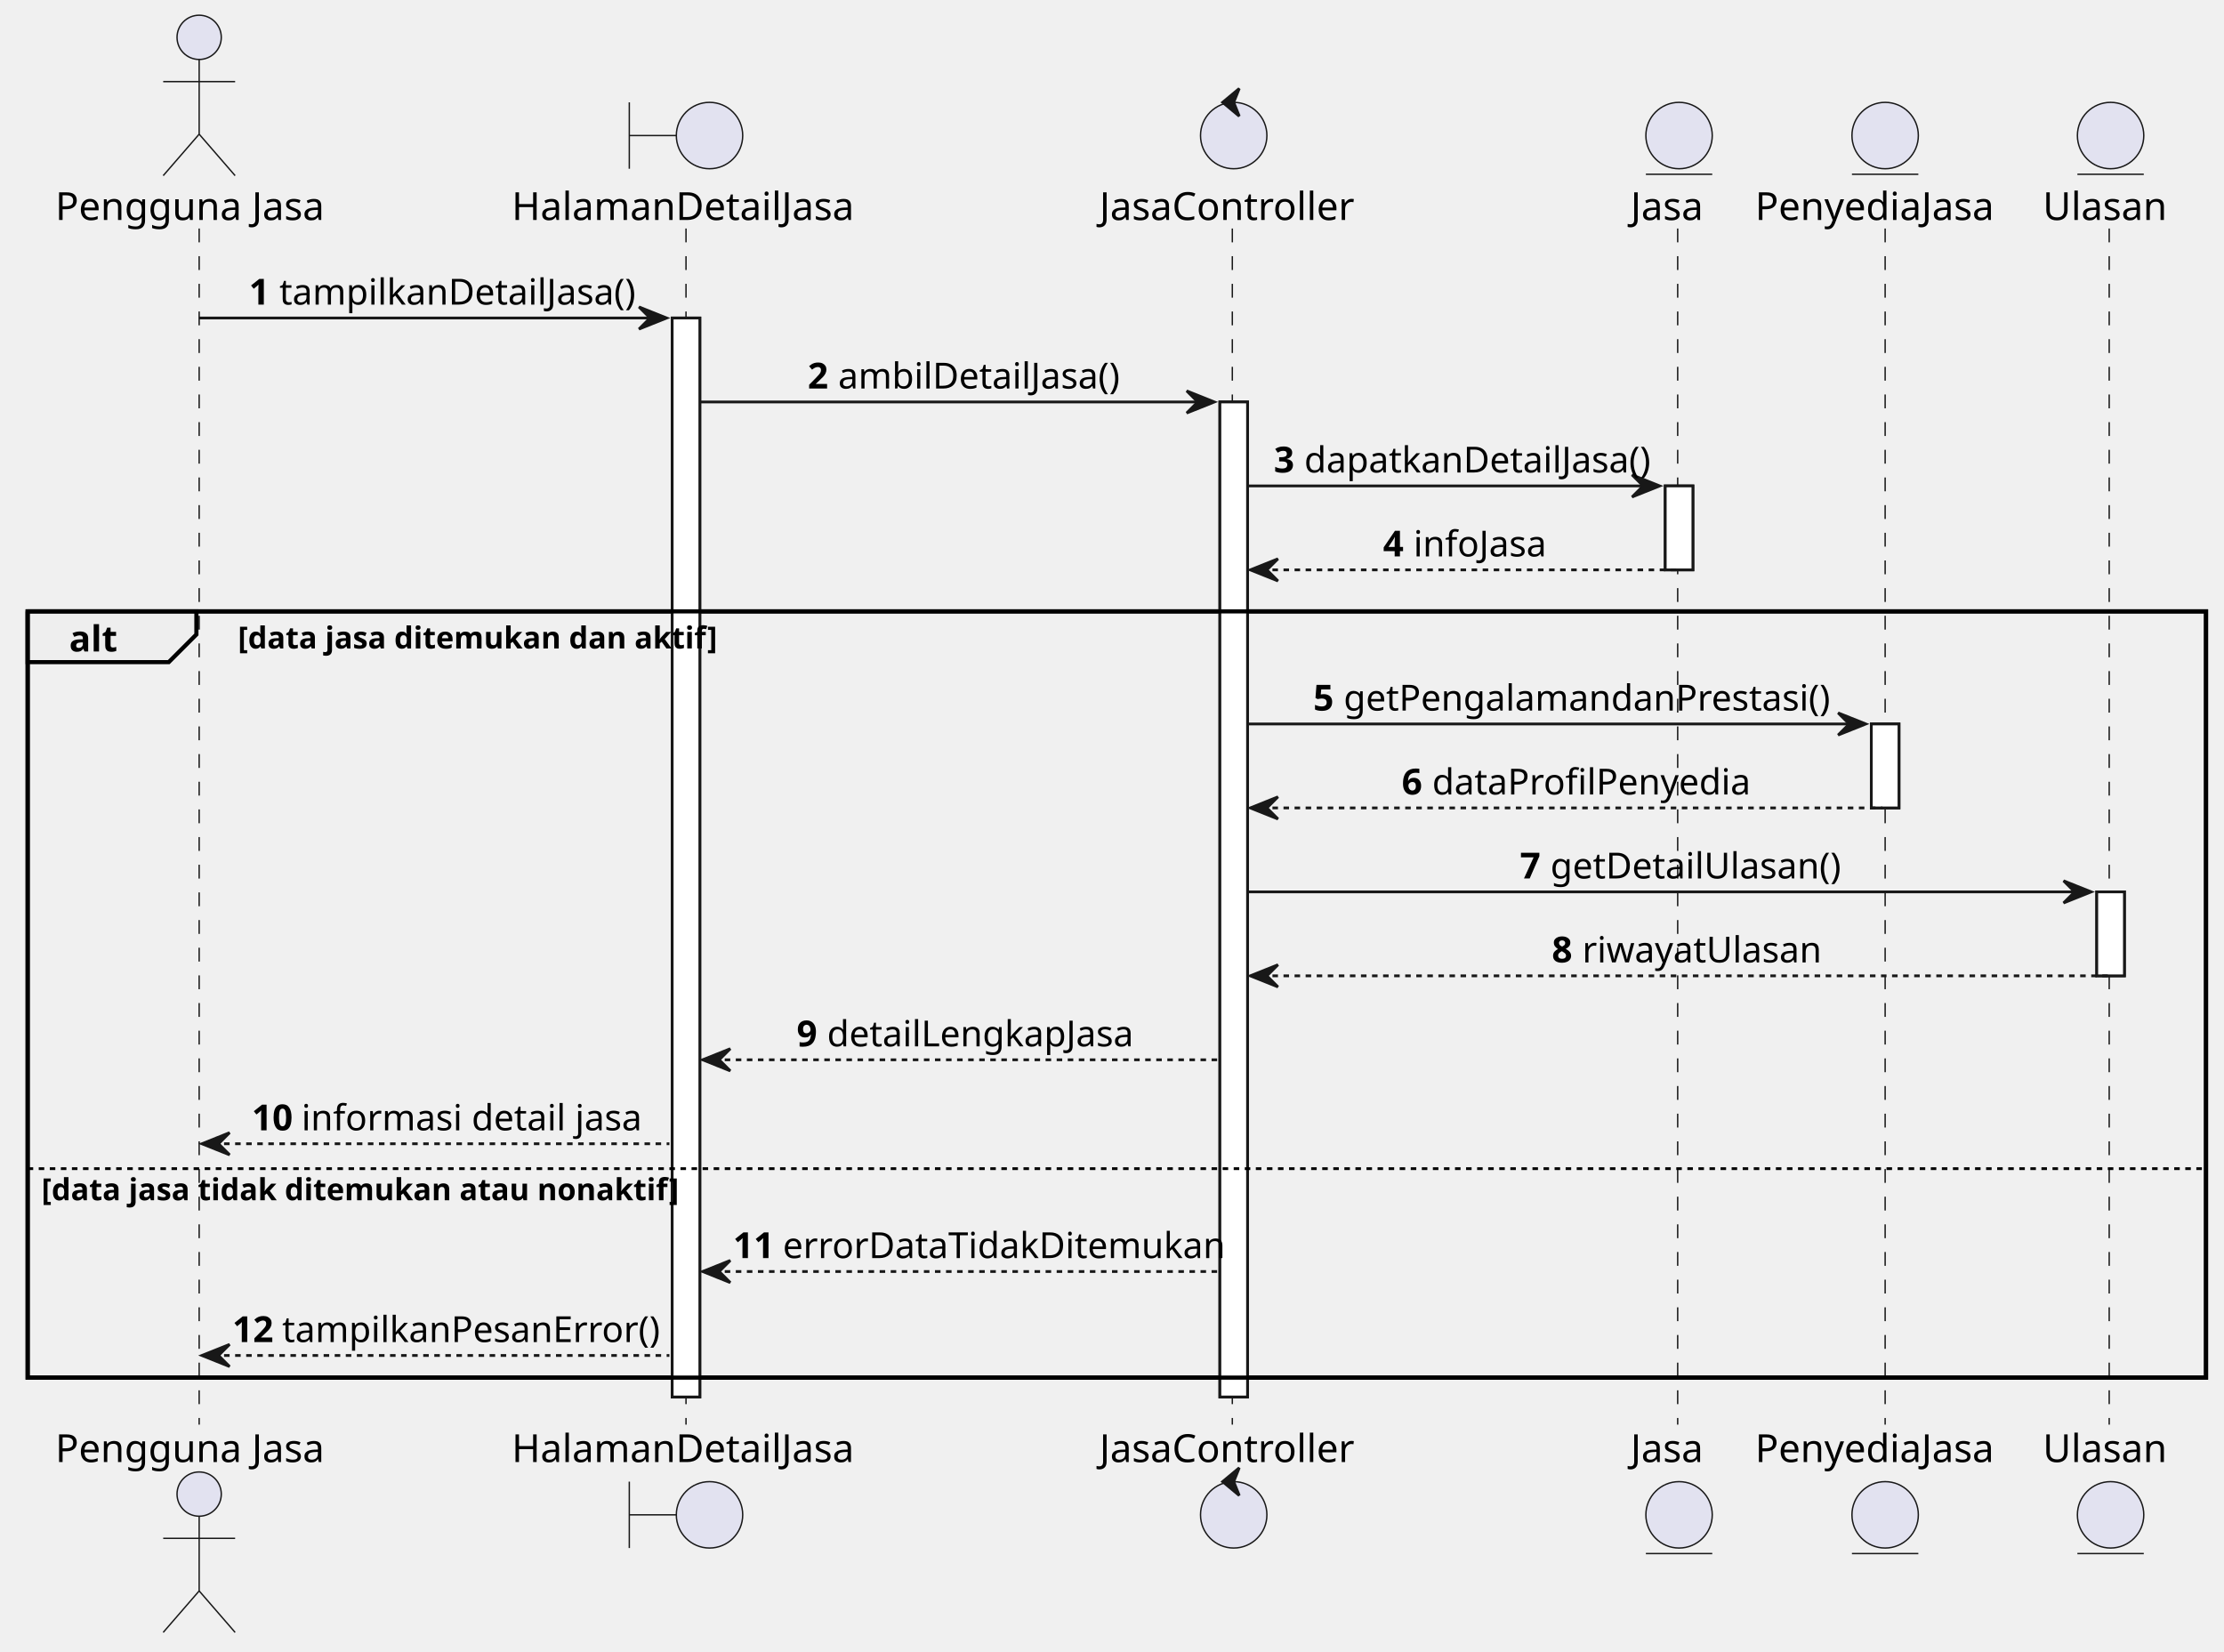
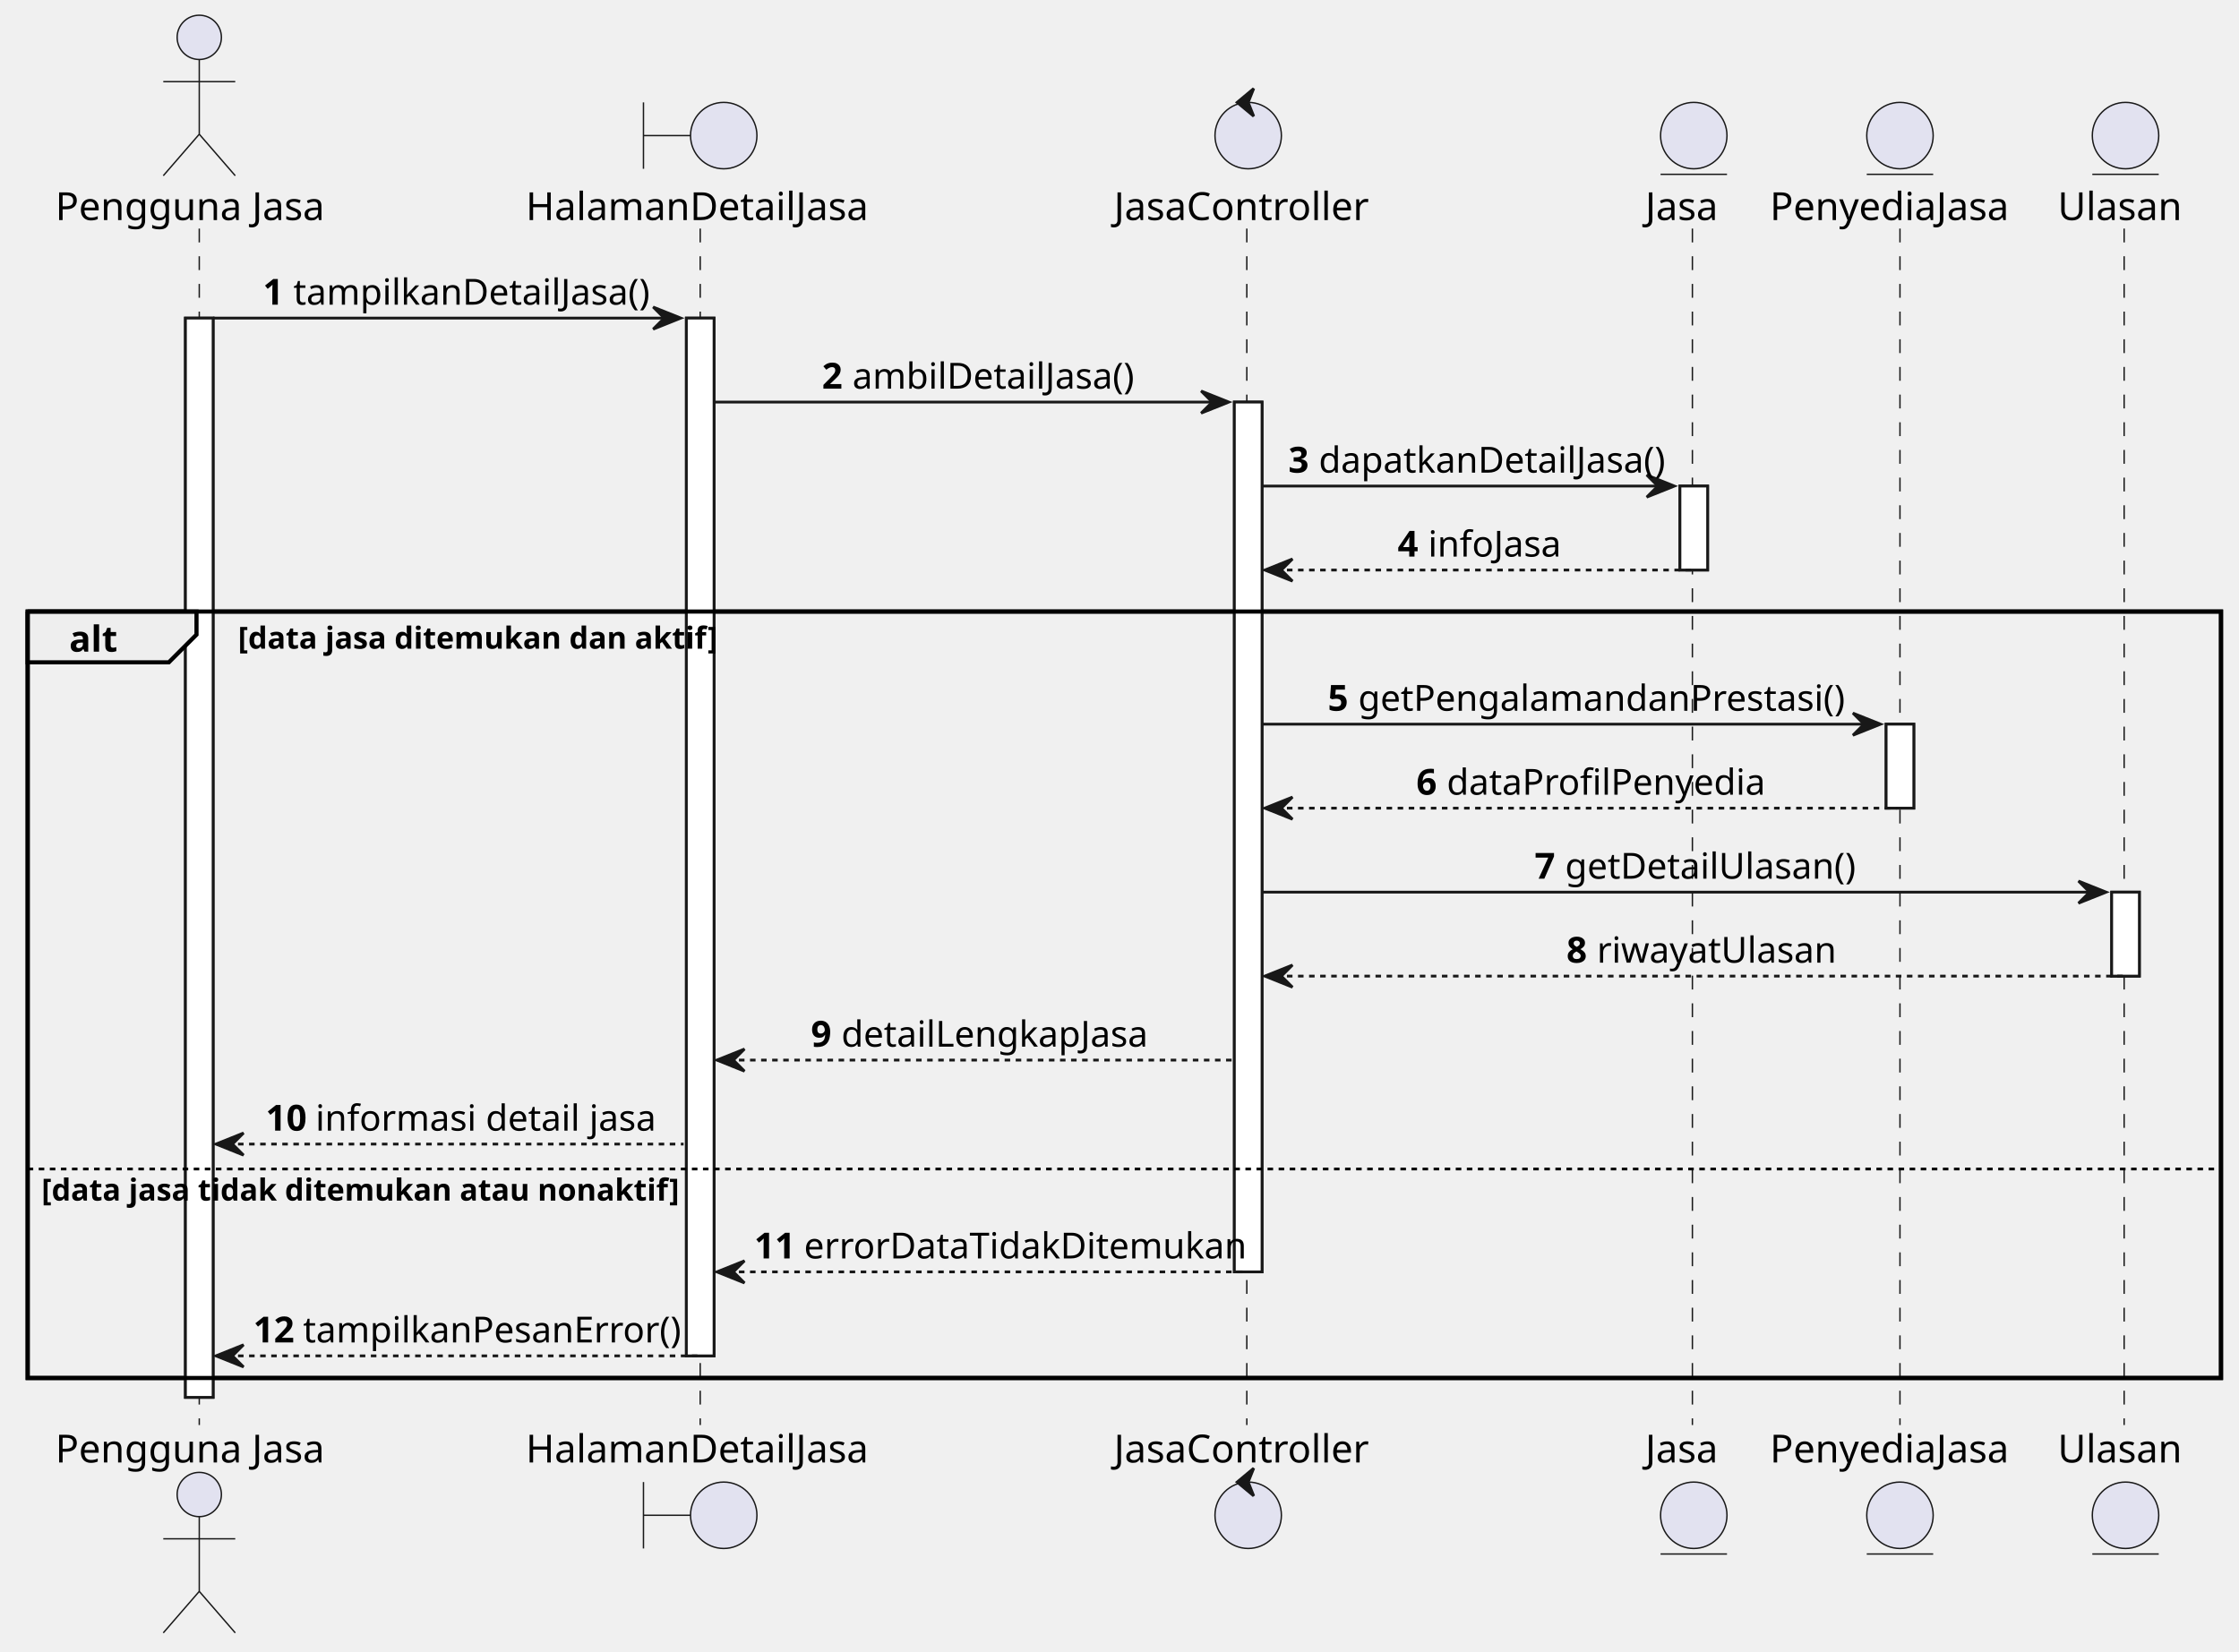
- <svg xmlns="http://www.w3.org/2000/svg" contentStyleType="text/css" height="597px" preserveAspectRatio="none" style="width:804px;height:597px;background:#FFFFFF;" version="1.1" viewBox="0 0 804 597" width="804px" zoomAndPan="magnify">
+ <svg xmlns="http://www.w3.org/2000/svg" contentStyleType="text/css" height="597px" preserveAspectRatio="none" style="width:809px;height:597px;background:#FFFFFF;" version="1.1" viewBox="0 0 809 597" width="809px" zoomAndPan="magnify">
  <defs />
  <g>
-     <rect fill="#FFFFFF" height="390.055" style="stroke:#181818;stroke-width:1.0;" width="10" x="243" y="114.961" />
-     <rect fill="#FFFFFF" height="359.703" style="stroke:#181818;stroke-width:1.0;" width="10" x="441" y="145.312" />
-     <rect fill="#FFFFFF" height="30.352" style="stroke:#181818;stroke-width:1.0;" width="10" x="602" y="175.664" />
-     <rect fill="#FFFFFF" height="30.352" style="stroke:#181818;stroke-width:1.0;" width="10" x="676.5" y="261.719" />
-     <rect fill="#FFFFFF" height="30.352" style="stroke:#181818;stroke-width:1.0;" width="10" x="758" y="322.422" />
-     <rect fill="none" height="277" style="stroke:#000000;stroke-width:1.5;" width="787.5" x="10" y="221.016" />
+     <rect fill="#FFFFFF" height="390.055" style="stroke:#181818;stroke-width:1.0;" width="10" x="67" y="114.961" />
+     <rect fill="#FFFFFF" height="375.055" style="stroke:#181818;stroke-width:1.0;" width="10" x="248" y="114.961" />
+     <rect fill="#FFFFFF" height="314.352" style="stroke:#181818;stroke-width:1.0;" width="10" x="446" y="145.312" />
+     <rect fill="#FFFFFF" height="30.352" style="stroke:#181818;stroke-width:1.0;" width="10" x="607" y="175.664" />
+     <rect fill="#FFFFFF" height="30.352" style="stroke:#181818;stroke-width:1.0;" width="10" x="681.5" y="261.719" />
+     <rect fill="#FFFFFF" height="30.352" style="stroke:#181818;stroke-width:1.0;" width="10" x="763" y="322.422" />
+     <rect fill="none" height="277" style="stroke:#000000;stroke-width:1.5;" width="792.5" x="10" y="221.016" />
    <line style="stroke:#181818;stroke-width:0.5;stroke-dasharray:5.0,5.0;" x1="72" x2="72" y1="82.609" y2="515.016" />
-     <line style="stroke:#181818;stroke-width:0.5;stroke-dasharray:5.0,5.0;" x1="248" x2="248" y1="82.609" y2="515.016" />
-     <line style="stroke:#181818;stroke-width:0.5;stroke-dasharray:5.0,5.0;" x1="445.5" x2="445.5" y1="82.609" y2="515.016" />
-     <line style="stroke:#181818;stroke-width:0.5;stroke-dasharray:5.0,5.0;" x1="606.5" x2="606.5" y1="82.609" y2="515.016" />
-     <line style="stroke:#181818;stroke-width:0.5;stroke-dasharray:5.0,5.0;" x1="681.5" x2="681.5" y1="82.609" y2="515.016" />
-     <line style="stroke:#181818;stroke-width:0.5;stroke-dasharray:5.0,5.0;" x1="762.5" x2="762.5" y1="82.609" y2="515.016" />
+     <line style="stroke:#181818;stroke-width:0.5;stroke-dasharray:5.0,5.0;" x1="253" x2="253" y1="82.609" y2="515.016" />
+     <line style="stroke:#181818;stroke-width:0.5;stroke-dasharray:5.0,5.0;" x1="450.5" x2="450.5" y1="82.609" y2="515.016" />
+     <line style="stroke:#181818;stroke-width:0.5;stroke-dasharray:5.0,5.0;" x1="611.5" x2="611.5" y1="82.609" y2="515.016" />
+     <line style="stroke:#181818;stroke-width:0.5;stroke-dasharray:5.0,5.0;" x1="686.5" x2="686.5" y1="82.609" y2="515.016" />
+     <line style="stroke:#181818;stroke-width:0.5;stroke-dasharray:5.0,5.0;" x1="767.5" x2="767.5" y1="82.609" y2="515.016" />
    <text fill="#000000" font-family="sans-serif" font-size="14" lengthAdjust="spacing" textLength="98" x="20" y="79.533">Pengguna Jasa</text>
    <ellipse cx="72" cy="13.5" fill="#E2E2F0" rx="8" ry="8" style="stroke:#181818;stroke-width:0.5;" />
    <path d="M72,21.5 L72,48.5 M59,29.5 L85,29.5 M72,48.5 L59,63.5 M72,48.5 L85,63.5 " fill="none" style="stroke:#181818;stroke-width:0.5;" />
    <text fill="#000000" font-family="sans-serif" font-size="14" lengthAdjust="spacing" textLength="98" x="20" y="528.549">Pengguna Jasa</text>
    <ellipse cx="72" cy="540.125" fill="#E2E2F0" rx="8" ry="8" style="stroke:#181818;stroke-width:0.5;" />
    <path d="M72,548.125 L72,575.125 M59,556.125 L85,556.125 M72,575.125 L59,590.125 M72,575.125 L85,590.125 " fill="none" style="stroke:#181818;stroke-width:0.5;" />
-     <text fill="#000000" font-family="sans-serif" font-size="14" lengthAdjust="spacing" textLength="120" x="185" y="79.533">HalamanDetailJasa</text>
-     <path d="M227.5,37 L227.5,61 M227.5,49 L244.5,49 " fill="none" style="stroke:#181818;stroke-width:0.5;" />
-     <ellipse cx="256.5" cy="49" fill="#E2E2F0" rx="12" ry="12" style="stroke:#181818;stroke-width:0.5;" />
-     <text fill="#000000" font-family="sans-serif" font-size="14" lengthAdjust="spacing" textLength="120" x="185" y="528.549">HalamanDetailJasa</text>
-     <path d="M227.5,535.625 L227.5,559.625 M227.5,547.625 L244.5,547.625 " fill="none" style="stroke:#181818;stroke-width:0.5;" />
-     <ellipse cx="256.5" cy="547.625" fill="#E2E2F0" rx="12" ry="12" style="stroke:#181818;stroke-width:0.5;" />
-     <text fill="#000000" font-family="sans-serif" font-size="14" lengthAdjust="spacing" textLength="91" x="397.5" y="79.533">JasaController</text>
-     <ellipse cx="446" cy="49" fill="#E2E2F0" rx="12" ry="12" style="stroke:#181818;stroke-width:0.5;" />
-     <polygon fill="#181818" points="442,37,448,32,446,37,448,42,442,37" style="stroke:#181818;stroke-width:1.0;" />
-     <text fill="#000000" font-family="sans-serif" font-size="14" lengthAdjust="spacing" textLength="91" x="397.5" y="528.549">JasaController</text>
-     <ellipse cx="446" cy="547.625" fill="#E2E2F0" rx="12" ry="12" style="stroke:#181818;stroke-width:0.5;" />
-     <polygon fill="#181818" points="442,535.625,448,530.625,446,535.625,448,540.625,442,535.625" style="stroke:#181818;stroke-width:1.0;" />
-     <text fill="#000000" font-family="sans-serif" font-size="14" lengthAdjust="spacing" textLength="29" x="589.5" y="79.533">Jasa</text>
-     <ellipse cx="607" cy="49" fill="#E2E2F0" rx="12" ry="12" style="stroke:#181818;stroke-width:0.5;" />
-     <line style="stroke:#181818;stroke-width:0.5;" x1="595" x2="619" y1="63" y2="63" />
-     <text fill="#000000" font-family="sans-serif" font-size="14" lengthAdjust="spacing" textLength="29" x="589.5" y="528.549">Jasa</text>
-     <ellipse cx="607" cy="547.625" fill="#E2E2F0" rx="12" ry="12" style="stroke:#181818;stroke-width:0.5;" />
-     <line style="stroke:#181818;stroke-width:0.5;" x1="595" x2="619" y1="561.625" y2="561.625" />
-     <text fill="#000000" font-family="sans-serif" font-size="14" lengthAdjust="spacing" textLength="88" x="634.5" y="79.533">PenyediaJasa</text>
-     <ellipse cx="681.5" cy="49" fill="#E2E2F0" rx="12" ry="12" style="stroke:#181818;stroke-width:0.5;" />
-     <line style="stroke:#181818;stroke-width:0.5;" x1="669.5" x2="693.5" y1="63" y2="63" />
-     <text fill="#000000" font-family="sans-serif" font-size="14" lengthAdjust="spacing" textLength="88" x="634.5" y="528.549">PenyediaJasa</text>
-     <ellipse cx="681.5" cy="547.625" fill="#E2E2F0" rx="12" ry="12" style="stroke:#181818;stroke-width:0.5;" />
-     <line style="stroke:#181818;stroke-width:0.5;" x1="669.5" x2="693.5" y1="561.625" y2="561.625" />
-     <text fill="#000000" font-family="sans-serif" font-size="14" lengthAdjust="spacing" textLength="43" x="738.5" y="79.533">Ulasan</text>
-     <ellipse cx="763" cy="49" fill="#E2E2F0" rx="12" ry="12" style="stroke:#181818;stroke-width:0.5;" />
-     <line style="stroke:#181818;stroke-width:0.5;" x1="751" x2="775" y1="63" y2="63" />
-     <text fill="#000000" font-family="sans-serif" font-size="14" lengthAdjust="spacing" textLength="43" x="738.5" y="528.549">Ulasan</text>
-     <ellipse cx="763" cy="547.625" fill="#E2E2F0" rx="12" ry="12" style="stroke:#181818;stroke-width:0.5;" />
-     <line style="stroke:#181818;stroke-width:0.5;" x1="751" x2="775" y1="561.625" y2="561.625" />
-     <rect fill="#FFFFFF" height="390.055" style="stroke:#181818;stroke-width:1.0;" width="10" x="243" y="114.961" />
-     <rect fill="#FFFFFF" height="359.703" style="stroke:#181818;stroke-width:1.0;" width="10" x="441" y="145.312" />
-     <rect fill="#FFFFFF" height="30.352" style="stroke:#181818;stroke-width:1.0;" width="10" x="602" y="175.664" />
-     <rect fill="#FFFFFF" height="30.352" style="stroke:#181818;stroke-width:1.0;" width="10" x="676.5" y="261.719" />
-     <rect fill="#FFFFFF" height="30.352" style="stroke:#181818;stroke-width:1.0;" width="10" x="758" y="322.422" />
-     <polygon fill="#181818" points="231,110.961,241,114.961,231,118.961,235,114.961" style="stroke:#181818;stroke-width:1.0;" />
-     <line style="stroke:#181818;stroke-width:1.0;" x1="72" x2="237" y1="114.961" y2="114.961" />
-     <text fill="#000000" font-family="sans-serif" font-size="13" font-weight="bold" lengthAdjust="spacing" textLength="7" x="90" y="110.105">1</text>
-     <text fill="#000000" font-family="sans-serif" font-size="13" lengthAdjust="spacing" textLength="124" x="101" y="110.105">tampilkanDetailJasa()</text>
-     <polygon fill="#181818" points="429,141.312,439,145.312,429,149.312,433,145.312" style="stroke:#181818;stroke-width:1.0;" />
-     <line style="stroke:#181818;stroke-width:1.0;" x1="253" x2="435" y1="145.312" y2="145.312" />
-     <text fill="#000000" font-family="sans-serif" font-size="13" font-weight="bold" lengthAdjust="spacing" textLength="7" x="292" y="140.456">2</text>
-     <text fill="#000000" font-family="sans-serif" font-size="13" lengthAdjust="spacing" textLength="99" x="303" y="140.456">ambilDetailJasa()</text>
-     <polygon fill="#181818" points="590,171.664,600,175.664,590,179.664,594,175.664" style="stroke:#181818;stroke-width:1.0;" />
-     <line style="stroke:#181818;stroke-width:1.0;" x1="451" x2="596" y1="175.664" y2="175.664" />
-     <text fill="#000000" font-family="sans-serif" font-size="13" font-weight="bold" lengthAdjust="spacing" textLength="7" x="460.5" y="170.808">3</text>
-     <text fill="#000000" font-family="sans-serif" font-size="13" lengthAdjust="spacing" textLength="121" x="471.5" y="170.808">dapatkanDetailJasa()</text>
-     <polygon fill="#181818" points="462,202.016,452,206.016,462,210.016,458,206.016" style="stroke:#181818;stroke-width:1.0;" />
-     <line style="stroke:#181818;stroke-width:1.0;stroke-dasharray:2.0,2.0;" x1="456" x2="606" y1="206.016" y2="206.016" />
-     <text fill="#000000" font-family="sans-serif" font-size="13" font-weight="bold" lengthAdjust="spacing" textLength="7" x="500" y="201.159">4</text>
-     <text fill="#000000" font-family="sans-serif" font-size="13" lengthAdjust="spacing" textLength="47" x="511" y="201.159">infoJasa</text>
+     <text fill="#000000" font-family="sans-serif" font-size="14" lengthAdjust="spacing" textLength="120" x="190" y="79.533">HalamanDetailJasa</text>
+     <path d="M232.5,37 L232.5,61 M232.5,49 L249.5,49 " fill="none" style="stroke:#181818;stroke-width:0.5;" />
+     <ellipse cx="261.5" cy="49" fill="#E2E2F0" rx="12" ry="12" style="stroke:#181818;stroke-width:0.5;" />
+     <text fill="#000000" font-family="sans-serif" font-size="14" lengthAdjust="spacing" textLength="120" x="190" y="528.549">HalamanDetailJasa</text>
+     <path d="M232.5,535.625 L232.5,559.625 M232.5,547.625 L249.5,547.625 " fill="none" style="stroke:#181818;stroke-width:0.5;" />
+     <ellipse cx="261.5" cy="547.625" fill="#E2E2F0" rx="12" ry="12" style="stroke:#181818;stroke-width:0.5;" />
+     <text fill="#000000" font-family="sans-serif" font-size="14" lengthAdjust="spacing" textLength="91" x="402.5" y="79.533">JasaController</text>
+     <ellipse cx="451" cy="49" fill="#E2E2F0" rx="12" ry="12" style="stroke:#181818;stroke-width:0.5;" />
+     <polygon fill="#181818" points="447,37,453,32,451,37,453,42,447,37" style="stroke:#181818;stroke-width:1.0;" />
+     <text fill="#000000" font-family="sans-serif" font-size="14" lengthAdjust="spacing" textLength="91" x="402.5" y="528.549">JasaController</text>
+     <ellipse cx="451" cy="547.625" fill="#E2E2F0" rx="12" ry="12" style="stroke:#181818;stroke-width:0.5;" />
+     <polygon fill="#181818" points="447,535.625,453,530.625,451,535.625,453,540.625,447,535.625" style="stroke:#181818;stroke-width:1.0;" />
+     <text fill="#000000" font-family="sans-serif" font-size="14" lengthAdjust="spacing" textLength="29" x="594.5" y="79.533">Jasa</text>
+     <ellipse cx="612" cy="49" fill="#E2E2F0" rx="12" ry="12" style="stroke:#181818;stroke-width:0.5;" />
+     <line style="stroke:#181818;stroke-width:0.5;" x1="600" x2="624" y1="63" y2="63" />
+     <text fill="#000000" font-family="sans-serif" font-size="14" lengthAdjust="spacing" textLength="29" x="594.5" y="528.549">Jasa</text>
+     <ellipse cx="612" cy="547.625" fill="#E2E2F0" rx="12" ry="12" style="stroke:#181818;stroke-width:0.5;" />
+     <line style="stroke:#181818;stroke-width:0.5;" x1="600" x2="624" y1="561.625" y2="561.625" />
+     <text fill="#000000" font-family="sans-serif" font-size="14" lengthAdjust="spacing" textLength="88" x="639.5" y="79.533">PenyediaJasa</text>
+     <ellipse cx="686.5" cy="49" fill="#E2E2F0" rx="12" ry="12" style="stroke:#181818;stroke-width:0.5;" />
+     <line style="stroke:#181818;stroke-width:0.5;" x1="674.5" x2="698.5" y1="63" y2="63" />
+     <text fill="#000000" font-family="sans-serif" font-size="14" lengthAdjust="spacing" textLength="88" x="639.5" y="528.549">PenyediaJasa</text>
+     <ellipse cx="686.5" cy="547.625" fill="#E2E2F0" rx="12" ry="12" style="stroke:#181818;stroke-width:0.5;" />
+     <line style="stroke:#181818;stroke-width:0.5;" x1="674.5" x2="698.5" y1="561.625" y2="561.625" />
+     <text fill="#000000" font-family="sans-serif" font-size="14" lengthAdjust="spacing" textLength="43" x="743.5" y="79.533">Ulasan</text>
+     <ellipse cx="768" cy="49" fill="#E2E2F0" rx="12" ry="12" style="stroke:#181818;stroke-width:0.5;" />
+     <line style="stroke:#181818;stroke-width:0.5;" x1="756" x2="780" y1="63" y2="63" />
+     <text fill="#000000" font-family="sans-serif" font-size="14" lengthAdjust="spacing" textLength="43" x="743.5" y="528.549">Ulasan</text>
+     <ellipse cx="768" cy="547.625" fill="#E2E2F0" rx="12" ry="12" style="stroke:#181818;stroke-width:0.5;" />
+     <line style="stroke:#181818;stroke-width:0.5;" x1="756" x2="780" y1="561.625" y2="561.625" />
+     <rect fill="#FFFFFF" height="390.055" style="stroke:#181818;stroke-width:1.0;" width="10" x="67" y="114.961" />
+     <rect fill="#FFFFFF" height="375.055" style="stroke:#181818;stroke-width:1.0;" width="10" x="248" y="114.961" />
+     <rect fill="#FFFFFF" height="314.352" style="stroke:#181818;stroke-width:1.0;" width="10" x="446" y="145.312" />
+     <rect fill="#FFFFFF" height="30.352" style="stroke:#181818;stroke-width:1.0;" width="10" x="607" y="175.664" />
+     <rect fill="#FFFFFF" height="30.352" style="stroke:#181818;stroke-width:1.0;" width="10" x="681.5" y="261.719" />
+     <rect fill="#FFFFFF" height="30.352" style="stroke:#181818;stroke-width:1.0;" width="10" x="763" y="322.422" />
+     <polygon fill="#181818" points="236,110.961,246,114.961,236,118.961,240,114.961" style="stroke:#181818;stroke-width:1.0;" />
+     <line style="stroke:#181818;stroke-width:1.0;" x1="77" x2="242" y1="114.961" y2="114.961" />
+     <text fill="#000000" font-family="sans-serif" font-size="13" font-weight="bold" lengthAdjust="spacing" textLength="7" x="95" y="110.105">1</text>
+     <text fill="#000000" font-family="sans-serif" font-size="13" lengthAdjust="spacing" textLength="124" x="106" y="110.105">tampilkanDetailJasa()</text>
+     <polygon fill="#181818" points="434,141.312,444,145.312,434,149.312,438,145.312" style="stroke:#181818;stroke-width:1.0;" />
+     <line style="stroke:#181818;stroke-width:1.0;" x1="258" x2="440" y1="145.312" y2="145.312" />
+     <text fill="#000000" font-family="sans-serif" font-size="13" font-weight="bold" lengthAdjust="spacing" textLength="7" x="297" y="140.456">2</text>
+     <text fill="#000000" font-family="sans-serif" font-size="13" lengthAdjust="spacing" textLength="99" x="308" y="140.456">ambilDetailJasa()</text>
+     <polygon fill="#181818" points="595,171.664,605,175.664,595,179.664,599,175.664" style="stroke:#181818;stroke-width:1.0;" />
+     <line style="stroke:#181818;stroke-width:1.0;" x1="456" x2="601" y1="175.664" y2="175.664" />
+     <text fill="#000000" font-family="sans-serif" font-size="13" font-weight="bold" lengthAdjust="spacing" textLength="7" x="465.5" y="170.808">3</text>
+     <text fill="#000000" font-family="sans-serif" font-size="13" lengthAdjust="spacing" textLength="121" x="476.5" y="170.808">dapatkanDetailJasa()</text>
+     <polygon fill="#181818" points="467,202.016,457,206.016,467,210.016,463,206.016" style="stroke:#181818;stroke-width:1.0;" />
+     <line style="stroke:#181818;stroke-width:1.0;stroke-dasharray:2.0,2.0;" x1="461" x2="611" y1="206.016" y2="206.016" />
+     <text fill="#000000" font-family="sans-serif" font-size="13" font-weight="bold" lengthAdjust="spacing" textLength="7" x="505" y="201.159">4</text>
+     <text fill="#000000" font-family="sans-serif" font-size="13" lengthAdjust="spacing" textLength="47" x="516" y="201.159">infoJasa</text>
    <path d="M10,221.016 L71,221.016 L71,229.367 L61,239.367 L10,239.367 L10,221.016 " fill="#EEEEEE" style="stroke:#000000;stroke-width:1.5;" />
-     <rect fill="none" height="277" style="stroke:#000000;stroke-width:1.5;" width="787.5" x="10" y="221.016" />
+     <rect fill="none" height="277" style="stroke:#000000;stroke-width:1.5;" width="792.5" x="10" y="221.016" />
    <text fill="#000000" font-family="sans-serif" font-size="13" font-weight="bold" lengthAdjust="spacing" textLength="16" x="25" y="235.511">alt</text>
    <text fill="#000000" font-family="sans-serif" font-size="11" font-weight="bold" lengthAdjust="spacing" textLength="168" x="86" y="234.435">[data jasa ditemukan dan aktif]</text>
-     <polygon fill="#181818" points="664.5,257.719,674.5,261.719,664.5,265.719,668.5,261.719" style="stroke:#181818;stroke-width:1.0;" />
-     <line style="stroke:#181818;stroke-width:1.0;" x1="451" x2="670.5" y1="261.719" y2="261.719" />
-     <text fill="#000000" font-family="sans-serif" font-size="13" font-weight="bold" lengthAdjust="spacing" textLength="7" x="474.75" y="256.862">5</text>
-     <text fill="#000000" font-family="sans-serif" font-size="13" lengthAdjust="spacing" textLength="167" x="485.75" y="256.862">getPengalamandanPrestasi()</text>
-     <polygon fill="#181818" points="462,288.07,452,292.07,462,296.07,458,292.07" style="stroke:#181818;stroke-width:1.0;" />
-     <line style="stroke:#181818;stroke-width:1.0;stroke-dasharray:2.0,2.0;" x1="456" x2="680.5" y1="292.07" y2="292.07" />
-     <text fill="#000000" font-family="sans-serif" font-size="13" font-weight="bold" lengthAdjust="spacing" textLength="7" x="506.75" y="287.214">6</text>
-     <text fill="#000000" font-family="sans-serif" font-size="13" lengthAdjust="spacing" textLength="108" x="517.75" y="287.214">dataProfilPenyedia</text>
-     <polygon fill="#181818" points="746,318.422,756,322.422,746,326.422,750,322.422" style="stroke:#181818;stroke-width:1.0;" />
-     <line style="stroke:#181818;stroke-width:1.0;" x1="451" x2="752" y1="322.422" y2="322.422" />
-     <text fill="#000000" font-family="sans-serif" font-size="13" font-weight="bold" lengthAdjust="spacing" textLength="7" x="549.5" y="317.565">7</text>
-     <text fill="#000000" font-family="sans-serif" font-size="13" lengthAdjust="spacing" textLength="99" x="560.5" y="317.565">getDetailUlasan()</text>
-     <polygon fill="#181818" points="462,348.773,452,352.773,462,356.773,458,352.773" style="stroke:#181818;stroke-width:1.0;" />
-     <line style="stroke:#181818;stroke-width:1.0;stroke-dasharray:2.0,2.0;" x1="456" x2="762" y1="352.773" y2="352.773" />
-     <text fill="#000000" font-family="sans-serif" font-size="13" font-weight="bold" lengthAdjust="spacing" textLength="7" x="561" y="347.917">8</text>
-     <text fill="#000000" font-family="sans-serif" font-size="13" lengthAdjust="spacing" textLength="81" x="572" y="347.917">riwayatUlasan</text>
-     <polygon fill="#181818" points="264,379.125,254,383.125,264,387.125,260,383.125" style="stroke:#181818;stroke-width:1.0;" />
-     <line style="stroke:#181818;stroke-width:1.0;stroke-dasharray:2.0,2.0;" x1="258" x2="440" y1="383.125" y2="383.125" />
-     <text fill="#000000" font-family="sans-serif" font-size="13" font-weight="bold" lengthAdjust="spacing" textLength="7" x="288" y="378.269">9</text>
-     <text fill="#000000" font-family="sans-serif" font-size="13" lengthAdjust="spacing" textLength="107" x="299" y="378.269">detailLengkapJasa</text>
-     <polygon fill="#181818" points="83,409.477,73,413.477,83,417.477,79,413.477" style="stroke:#181818;stroke-width:1.0;" />
-     <line style="stroke:#181818;stroke-width:1.0;stroke-dasharray:2.0,2.0;" x1="77" x2="242" y1="413.477" y2="413.477" />
-     <text fill="#000000" font-family="sans-serif" font-size="13" font-weight="bold" lengthAdjust="spacing" textLength="14" x="91" y="408.62">10</text>
-     <text fill="#000000" font-family="sans-serif" font-size="13" lengthAdjust="spacing" textLength="115" x="109" y="408.62">informasi detail jasa</text>
-     <line style="stroke:#000000;stroke-width:1.0;stroke-dasharray:2.0,2.0;" x1="10" x2="797.5" y1="422.477" y2="422.477" />
+     <polygon fill="#181818" points="669.5,257.719,679.5,261.719,669.5,265.719,673.5,261.719" style="stroke:#181818;stroke-width:1.0;" />
+     <line style="stroke:#181818;stroke-width:1.0;" x1="456" x2="675.5" y1="261.719" y2="261.719" />
+     <text fill="#000000" font-family="sans-serif" font-size="13" font-weight="bold" lengthAdjust="spacing" textLength="7" x="479.75" y="256.862">5</text>
+     <text fill="#000000" font-family="sans-serif" font-size="13" lengthAdjust="spacing" textLength="167" x="490.75" y="256.862">getPengalamandanPrestasi()</text>
+     <polygon fill="#181818" points="467,288.07,457,292.07,467,296.07,463,292.07" style="stroke:#181818;stroke-width:1.0;" />
+     <line style="stroke:#181818;stroke-width:1.0;stroke-dasharray:2.0,2.0;" x1="461" x2="685.5" y1="292.07" y2="292.07" />
+     <text fill="#000000" font-family="sans-serif" font-size="13" font-weight="bold" lengthAdjust="spacing" textLength="7" x="511.75" y="287.214">6</text>
+     <text fill="#000000" font-family="sans-serif" font-size="13" lengthAdjust="spacing" textLength="108" x="522.75" y="287.214">dataProfilPenyedia</text>
+     <polygon fill="#181818" points="751,318.422,761,322.422,751,326.422,755,322.422" style="stroke:#181818;stroke-width:1.0;" />
+     <line style="stroke:#181818;stroke-width:1.0;" x1="456" x2="757" y1="322.422" y2="322.422" />
+     <text fill="#000000" font-family="sans-serif" font-size="13" font-weight="bold" lengthAdjust="spacing" textLength="7" x="554.5" y="317.565">7</text>
+     <text fill="#000000" font-family="sans-serif" font-size="13" lengthAdjust="spacing" textLength="99" x="565.5" y="317.565">getDetailUlasan()</text>
+     <polygon fill="#181818" points="467,348.773,457,352.773,467,356.773,463,352.773" style="stroke:#181818;stroke-width:1.0;" />
+     <line style="stroke:#181818;stroke-width:1.0;stroke-dasharray:2.0,2.0;" x1="461" x2="767" y1="352.773" y2="352.773" />
+     <text fill="#000000" font-family="sans-serif" font-size="13" font-weight="bold" lengthAdjust="spacing" textLength="7" x="566" y="347.917">8</text>
+     <text fill="#000000" font-family="sans-serif" font-size="13" lengthAdjust="spacing" textLength="81" x="577" y="347.917">riwayatUlasan</text>
+     <polygon fill="#181818" points="269,379.125,259,383.125,269,387.125,265,383.125" style="stroke:#181818;stroke-width:1.0;" />
+     <line style="stroke:#181818;stroke-width:1.0;stroke-dasharray:2.0,2.0;" x1="263" x2="445" y1="383.125" y2="383.125" />
+     <text fill="#000000" font-family="sans-serif" font-size="13" font-weight="bold" lengthAdjust="spacing" textLength="7" x="293" y="378.269">9</text>
+     <text fill="#000000" font-family="sans-serif" font-size="13" lengthAdjust="spacing" textLength="107" x="304" y="378.269">detailLengkapJasa</text>
+     <polygon fill="#181818" points="88,409.477,78,413.477,88,417.477,84,413.477" style="stroke:#181818;stroke-width:1.0;" />
+     <line style="stroke:#181818;stroke-width:1.0;stroke-dasharray:2.0,2.0;" x1="82" x2="247" y1="413.477" y2="413.477" />
+     <text fill="#000000" font-family="sans-serif" font-size="13" font-weight="bold" lengthAdjust="spacing" textLength="14" x="96" y="408.62">10</text>
+     <text fill="#000000" font-family="sans-serif" font-size="13" lengthAdjust="spacing" textLength="115" x="114" y="408.62">informasi detail jasa</text>
+     <line style="stroke:#000000;stroke-width:1.0;stroke-dasharray:2.0,2.0;" x1="10" x2="802.5" y1="422.477" y2="422.477" />
    <text fill="#000000" font-family="sans-serif" font-size="11" font-weight="bold" lengthAdjust="spacing" textLength="222" x="15" y="433.896">[data jasa tidak ditemukan atau nonaktif]</text>
-     <polygon fill="#181818" points="264,455.664,254,459.664,264,463.664,260,459.664" style="stroke:#181818;stroke-width:1.0;" />
-     <line style="stroke:#181818;stroke-width:1.0;stroke-dasharray:2.0,2.0;" x1="258" x2="440" y1="459.664" y2="459.664" />
-     <text fill="#000000" font-family="sans-serif" font-size="13" font-weight="bold" lengthAdjust="spacing" textLength="14" x="265" y="454.808">11</text>
-     <text fill="#000000" font-family="sans-serif" font-size="13" lengthAdjust="spacing" textLength="146" x="283" y="454.808">errorDataTidakDitemukan</text>
-     <polygon fill="#181818" points="83,486.016,73,490.016,83,494.016,79,490.016" style="stroke:#181818;stroke-width:1.0;" />
-     <line style="stroke:#181818;stroke-width:1.0;stroke-dasharray:2.0,2.0;" x1="77" x2="242" y1="490.016" y2="490.016" />
-     <text fill="#000000" font-family="sans-serif" font-size="13" font-weight="bold" lengthAdjust="spacing" textLength="14" x="84" y="485.159">12</text>
-     <text fill="#000000" font-family="sans-serif" font-size="13" lengthAdjust="spacing" textLength="129" x="102" y="485.159">tampilkanPesanError()</text>
+     <polygon fill="#181818" points="269,455.664,259,459.664,269,463.664,265,459.664" style="stroke:#181818;stroke-width:1.0;" />
+     <line style="stroke:#181818;stroke-width:1.0;stroke-dasharray:2.0,2.0;" x1="263" x2="450" y1="459.664" y2="459.664" />
+     <text fill="#000000" font-family="sans-serif" font-size="13" font-weight="bold" lengthAdjust="spacing" textLength="14" x="272.5" y="454.808">11</text>
+     <text fill="#000000" font-family="sans-serif" font-size="13" lengthAdjust="spacing" textLength="146" x="290.5" y="454.808">errorDataTidakDitemukan</text>
+     <polygon fill="#181818" points="88,486.016,78,490.016,88,494.016,84,490.016" style="stroke:#181818;stroke-width:1.0;" />
+     <line style="stroke:#181818;stroke-width:1.0;stroke-dasharray:2.0,2.0;" x1="82" x2="252" y1="490.016" y2="490.016" />
+     <text fill="#000000" font-family="sans-serif" font-size="13" font-weight="bold" lengthAdjust="spacing" textLength="14" x="91.5" y="485.159">12</text>
+     <text fill="#000000" font-family="sans-serif" font-size="13" lengthAdjust="spacing" textLength="129" x="109.5" y="485.159">tampilkanPesanError()</text>
  </g>
</svg>
